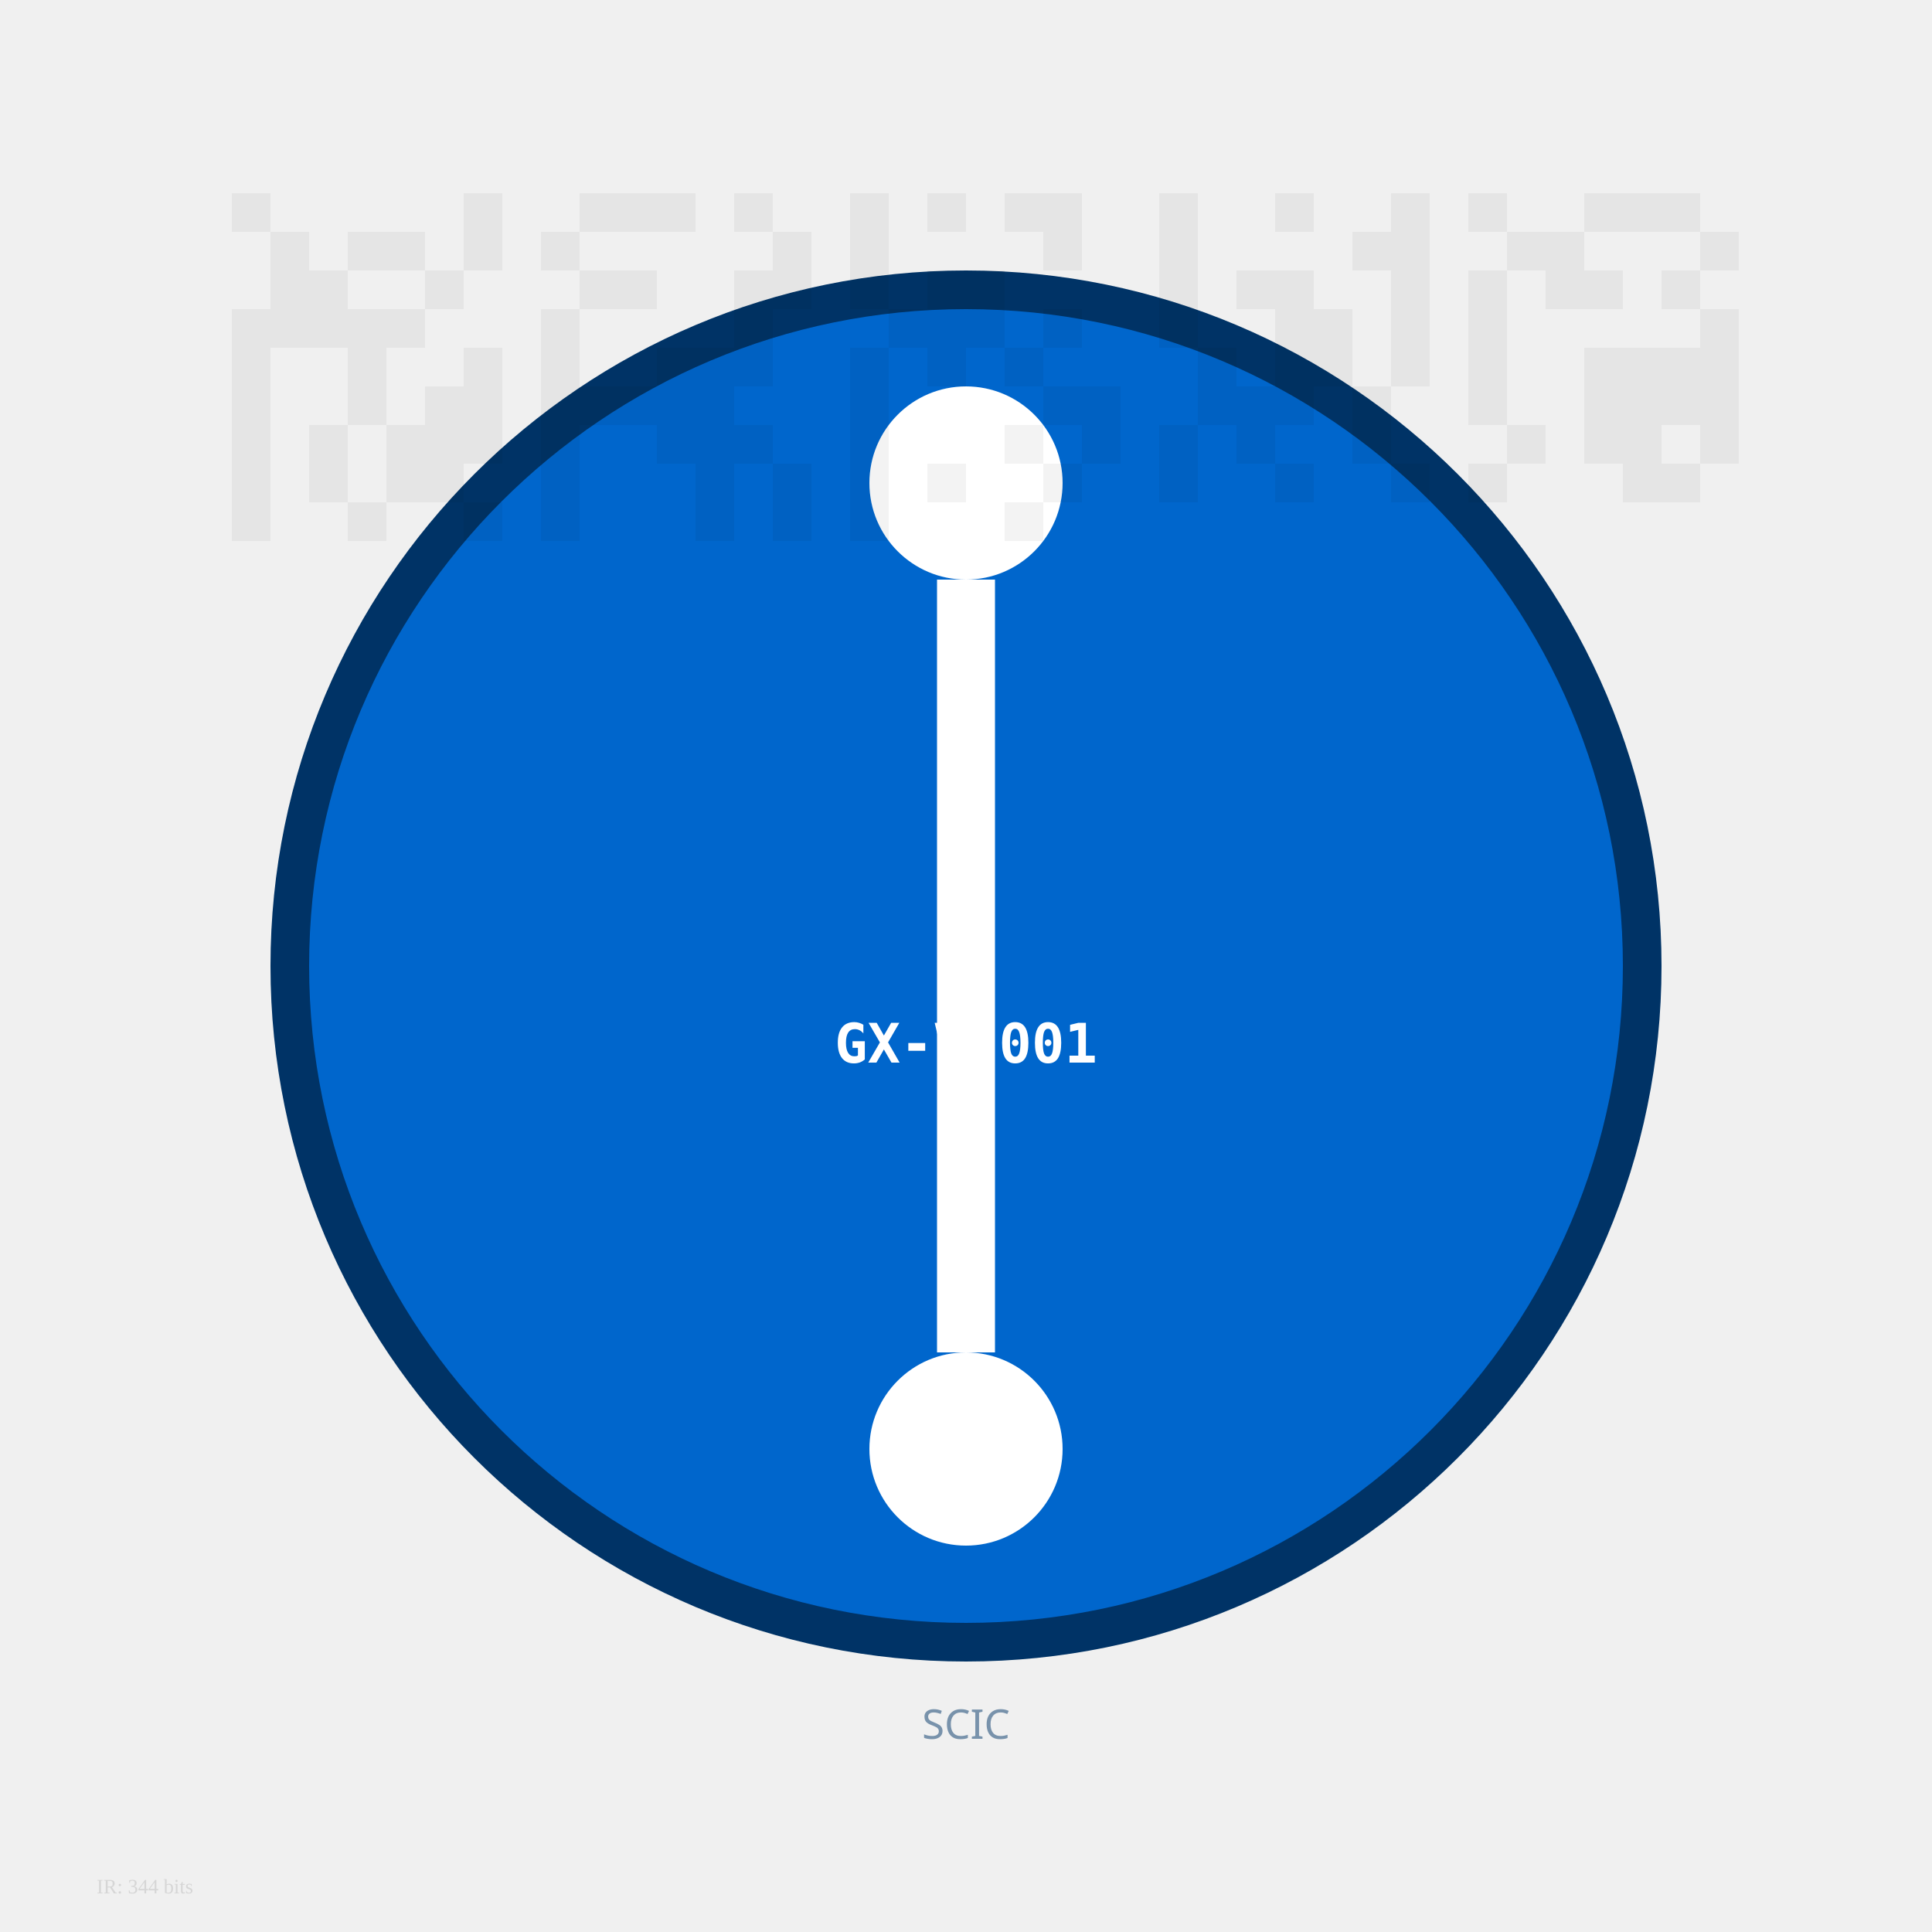
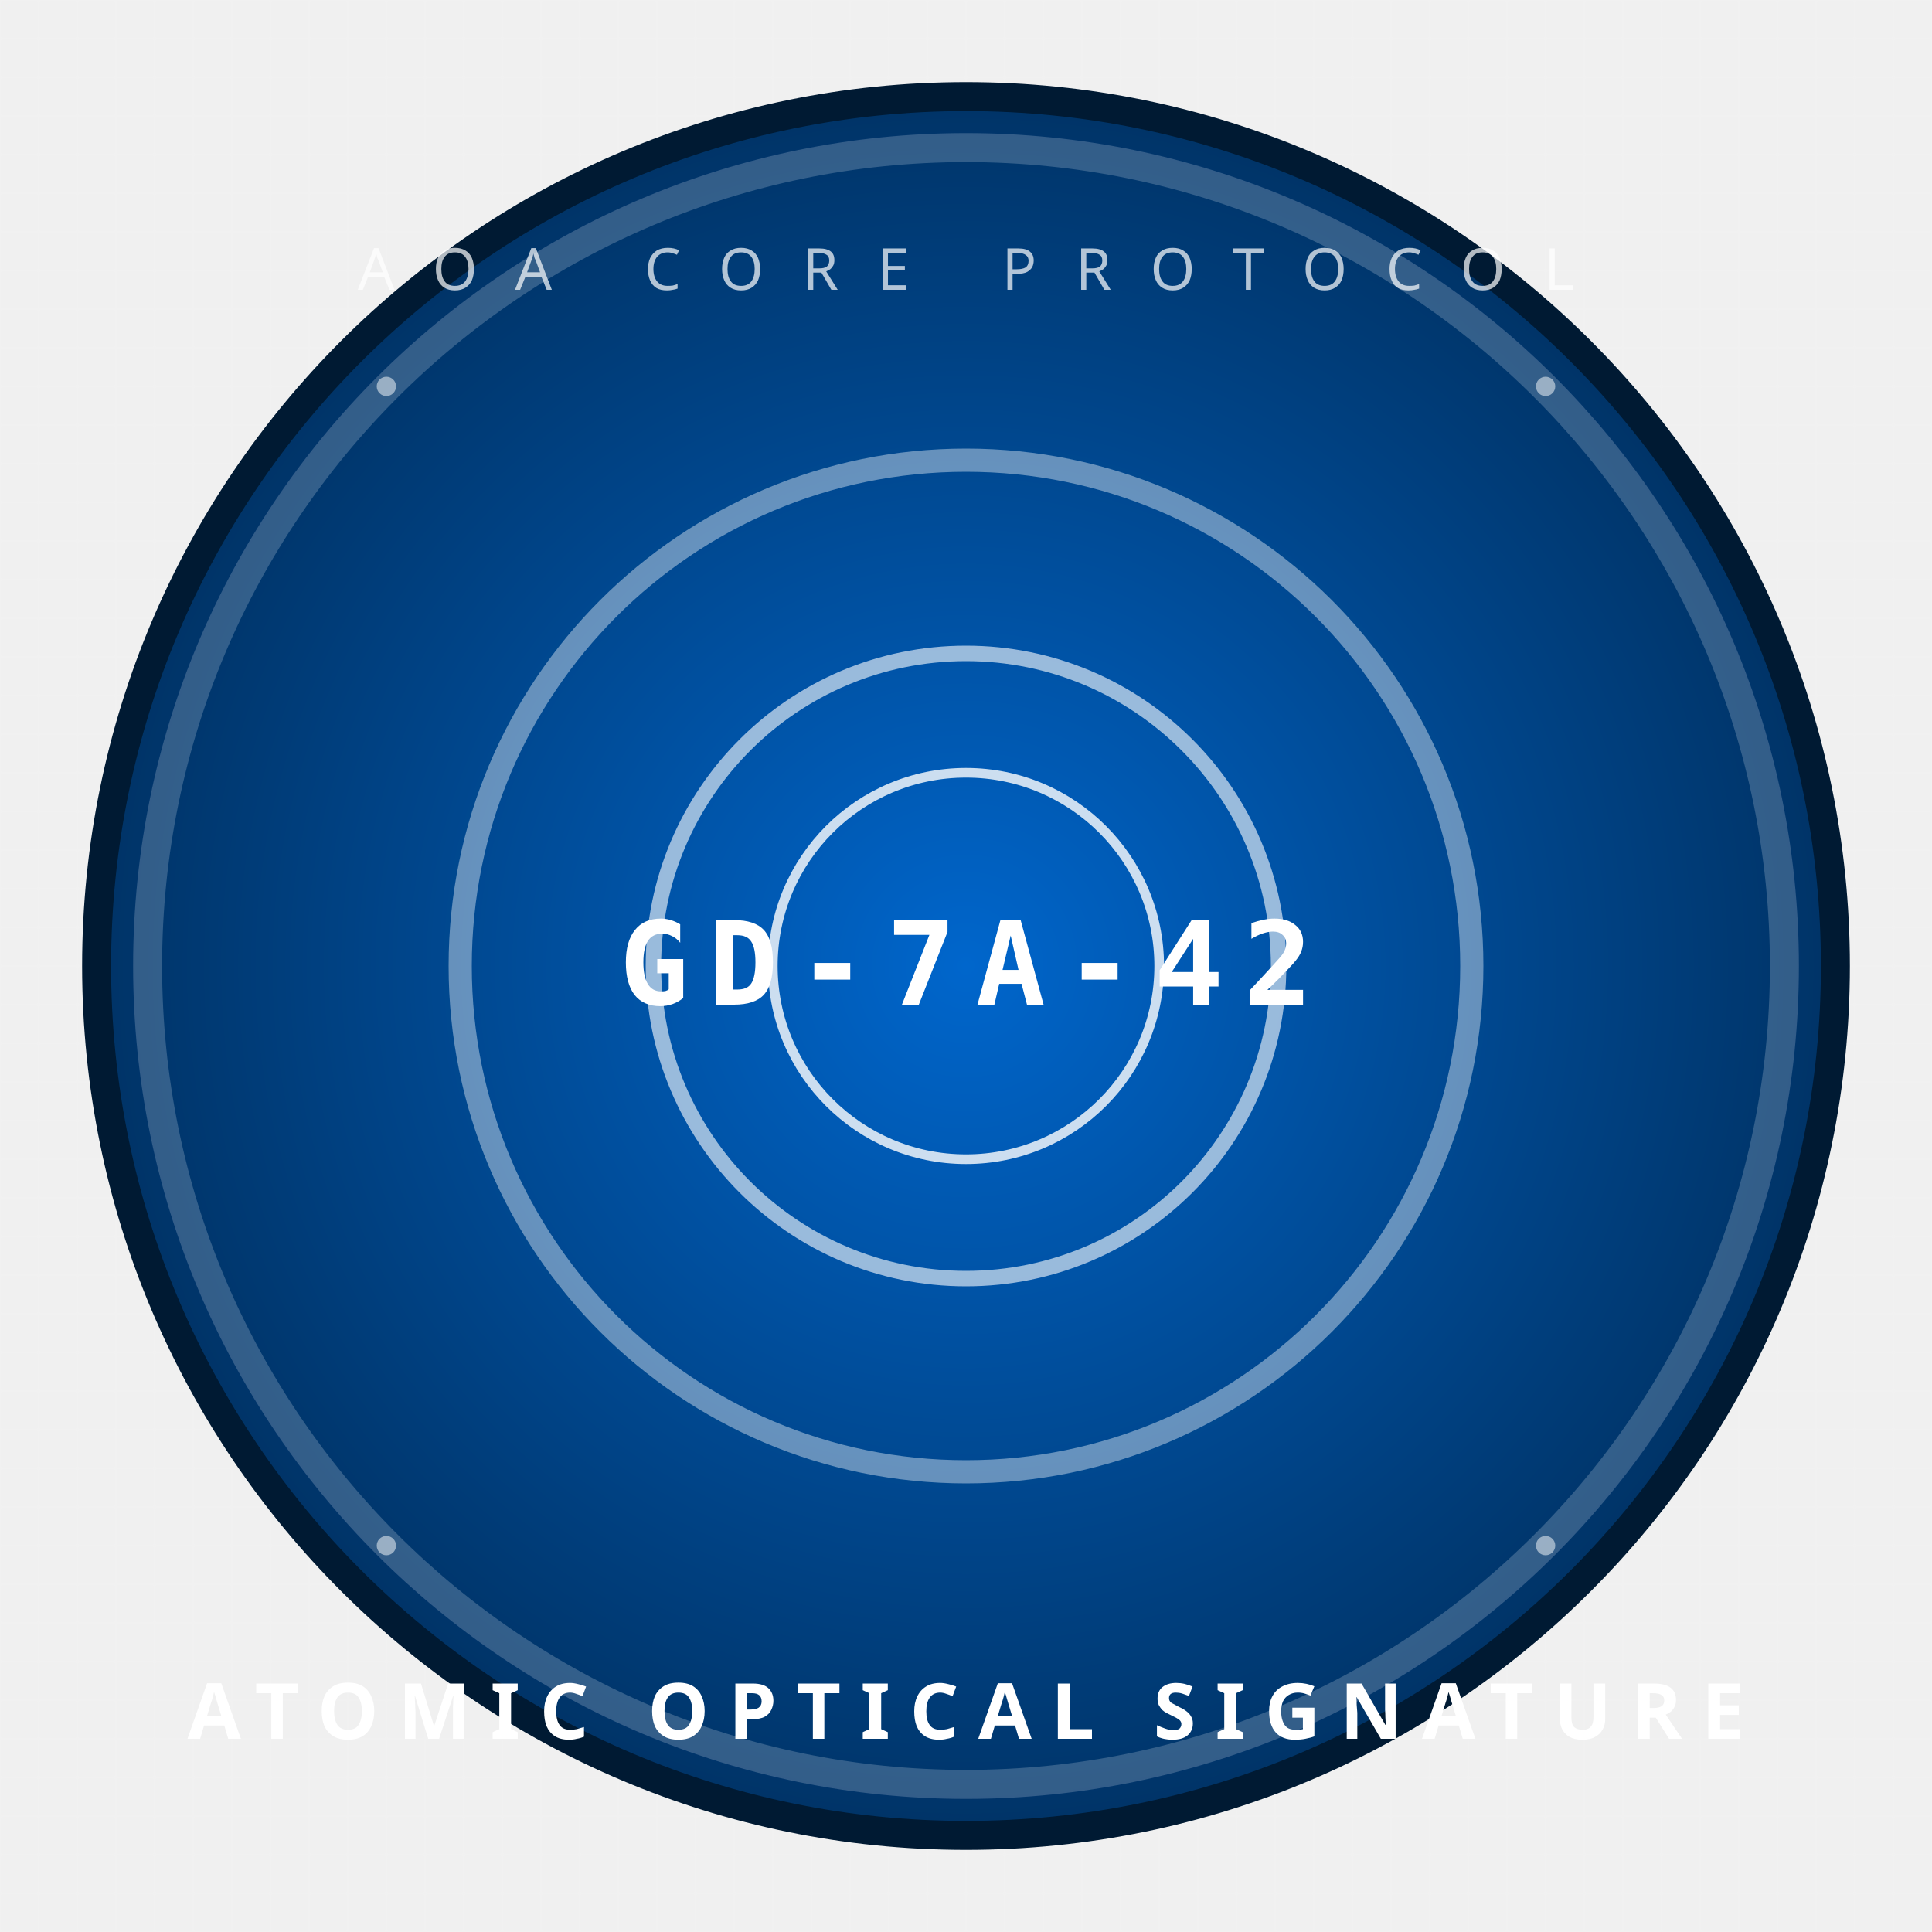
- <svg xmlns="http://www.w3.org/2000/svg" baseProfile="full" height="100mm" version="1.1" width="100mm">
-   <defs />
-   <circle cx="50mm" cy="50mm" fill="#0066CC" r="35mm" stroke="#003366" stroke-width="2mm" />
-   <circle cx="50mm" cy="25mm" fill="#FFFFFF" r="5mm" />
-   <circle cx="50mm" cy="75mm" fill="#FFFFFF" r="5mm" />
-   <line stroke="#FFFFFF" stroke-width="3mm" x1="50mm" x2="50mm" y1="30mm" y2="70mm" />
-   <text fill="#FFFFFF" font-family="monospace" font-size="8pt" font-weight="bold" text-anchor="middle" x="50mm" y="55mm">GX-V-001</text>
-   <text fill="#003366" font-family="sans-serif" font-size="6pt" opacity="0.5" text-anchor="middle" x="50mm" y="90mm">SCIC</text>
-   <rect fill="#000000" height="2mm" id="ir_cell_1" opacity="0.05" width="2mm" x="12mm" y="10mm" />
-   <rect fill="#000000" height="2mm" id="ir_cell_7" opacity="0.05" width="2mm" x="24mm" y="10mm" />
-   <rect fill="#000000" height="2mm" id="ir_cell_10" opacity="0.05" width="2mm" x="30mm" y="10mm" />
-   <rect fill="#000000" height="2mm" id="ir_cell_11" opacity="0.05" width="2mm" x="32mm" y="10mm" />
-   <rect fill="#000000" height="2mm" id="ir_cell_12" opacity="0.05" width="2mm" x="34mm" y="10mm" />
-   <rect fill="#000000" height="2mm" id="ir_cell_14" opacity="0.05" width="2mm" x="38mm" y="10mm" />
-   <rect fill="#000000" height="2mm" id="ir_cell_17" opacity="0.05" width="2mm" x="44mm" y="10mm" />
-   <rect fill="#000000" height="2mm" id="ir_cell_19" opacity="0.05" width="2mm" x="48mm" y="10mm" />
-   <rect fill="#000000" height="2mm" id="ir_cell_21" opacity="0.05" width="2mm" x="52mm" y="10mm" />
-   <rect fill="#000000" height="2mm" id="ir_cell_22" opacity="0.05" width="2mm" x="54mm" y="10mm" />
-   <rect fill="#000000" height="2mm" id="ir_cell_25" opacity="0.05" width="2mm" x="60mm" y="10mm" />
-   <rect fill="#000000" height="2mm" id="ir_cell_28" opacity="0.05" width="2mm" x="66mm" y="10mm" />
-   <rect fill="#000000" height="2mm" id="ir_cell_31" opacity="0.05" width="2mm" x="72mm" y="10mm" />
-   <rect fill="#000000" height="2mm" id="ir_cell_33" opacity="0.05" width="2mm" x="76mm" y="10mm" />
-   <rect fill="#000000" height="2mm" id="ir_cell_36" opacity="0.05" width="2mm" x="82mm" y="10mm" />
-   <rect fill="#000000" height="2mm" id="ir_cell_37" opacity="0.05" width="2mm" x="84mm" y="10mm" />
-   <rect fill="#000000" height="2mm" id="ir_cell_38" opacity="0.05" width="2mm" x="86mm" y="10mm" />
-   <rect fill="#000000" height="2mm" id="ir_cell_42" opacity="0.05" width="2mm" x="14mm" y="12mm" />
-   <rect fill="#000000" height="2mm" id="ir_cell_44" opacity="0.05" width="2mm" x="18mm" y="12mm" />
-   <rect fill="#000000" height="2mm" id="ir_cell_45" opacity="0.05" width="2mm" x="20mm" y="12mm" />
-   <rect fill="#000000" height="2mm" id="ir_cell_47" opacity="0.05" width="2mm" x="24mm" y="12mm" />
-   <rect fill="#000000" height="2mm" id="ir_cell_49" opacity="0.05" width="2mm" x="28mm" y="12mm" />
-   <rect fill="#000000" height="2mm" id="ir_cell_55" opacity="0.05" width="2mm" x="40mm" y="12mm" />
-   <rect fill="#000000" height="2mm" id="ir_cell_57" opacity="0.05" width="2mm" x="44mm" y="12mm" />
-   <rect fill="#000000" height="2mm" id="ir_cell_62" opacity="0.05" width="2mm" x="54mm" y="12mm" />
-   <rect fill="#000000" height="2mm" id="ir_cell_65" opacity="0.05" width="2mm" x="60mm" y="12mm" />
-   <rect fill="#000000" height="2mm" id="ir_cell_70" opacity="0.05" width="2mm" x="70mm" y="12mm" />
-   <rect fill="#000000" height="2mm" id="ir_cell_71" opacity="0.05" width="2mm" x="72mm" y="12mm" />
-   <rect fill="#000000" height="2mm" id="ir_cell_74" opacity="0.05" width="2mm" x="78mm" y="12mm" />
-   <rect fill="#000000" height="2mm" id="ir_cell_75" opacity="0.05" width="2mm" x="80mm" y="12mm" />
-   <rect fill="#000000" height="2mm" id="ir_cell_79" opacity="0.05" width="2mm" x="88mm" y="12mm" />
-   <rect fill="#000000" height="2mm" id="ir_cell_82" opacity="0.05" width="2mm" x="14mm" y="14mm" />
-   <rect fill="#000000" height="2mm" id="ir_cell_83" opacity="0.05" width="2mm" x="16mm" y="14mm" />
-   <rect fill="#000000" height="2mm" id="ir_cell_86" opacity="0.05" width="2mm" x="22mm" y="14mm" />
-   <rect fill="#000000" height="2mm" id="ir_cell_90" opacity="0.05" width="2mm" x="30mm" y="14mm" />
-   <rect fill="#000000" height="2mm" id="ir_cell_91" opacity="0.05" width="2mm" x="32mm" y="14mm" />
-   <rect fill="#000000" height="2mm" id="ir_cell_94" opacity="0.05" width="2mm" x="38mm" y="14mm" />
-   <rect fill="#000000" height="2mm" id="ir_cell_95" opacity="0.05" width="2mm" x="40mm" y="14mm" />
-   <rect fill="#000000" height="2mm" id="ir_cell_97" opacity="0.05" width="2mm" x="44mm" y="14mm" />
-   <rect fill="#000000" height="2mm" id="ir_cell_99" opacity="0.05" width="2mm" x="48mm" y="14mm" />
-   <rect fill="#000000" height="2mm" id="ir_cell_100" opacity="0.05" width="2mm" x="50mm" y="14mm" />
-   <rect fill="#000000" height="2mm" id="ir_cell_105" opacity="0.05" width="2mm" x="60mm" y="14mm" />
-   <rect fill="#000000" height="2mm" id="ir_cell_107" opacity="0.05" width="2mm" x="64mm" y="14mm" />
-   <rect fill="#000000" height="2mm" id="ir_cell_108" opacity="0.05" width="2mm" x="66mm" y="14mm" />
-   <rect fill="#000000" height="2mm" id="ir_cell_111" opacity="0.05" width="2mm" x="72mm" y="14mm" />
-   <rect fill="#000000" height="2mm" id="ir_cell_113" opacity="0.05" width="2mm" x="76mm" y="14mm" />
-   <rect fill="#000000" height="2mm" id="ir_cell_115" opacity="0.05" width="2mm" x="80mm" y="14mm" />
-   <rect fill="#000000" height="2mm" id="ir_cell_116" opacity="0.05" width="2mm" x="82mm" y="14mm" />
-   <rect fill="#000000" height="2mm" id="ir_cell_118" opacity="0.05" width="2mm" x="86mm" y="14mm" />
-   <rect fill="#000000" height="2mm" id="ir_cell_121" opacity="0.05" width="2mm" x="12mm" y="16mm" />
-   <rect fill="#000000" height="2mm" id="ir_cell_122" opacity="0.05" width="2mm" x="14mm" y="16mm" />
-   <rect fill="#000000" height="2mm" id="ir_cell_123" opacity="0.05" width="2mm" x="16mm" y="16mm" />
-   <rect fill="#000000" height="2mm" id="ir_cell_124" opacity="0.05" width="2mm" x="18mm" y="16mm" />
-   <rect fill="#000000" height="2mm" id="ir_cell_125" opacity="0.05" width="2mm" x="20mm" y="16mm" />
-   <rect fill="#000000" height="2mm" id="ir_cell_129" opacity="0.05" width="2mm" x="28mm" y="16mm" />
-   <rect fill="#000000" height="2mm" id="ir_cell_134" opacity="0.05" width="2mm" x="38mm" y="16mm" />
-   <rect fill="#000000" height="2mm" id="ir_cell_138" opacity="0.05" width="2mm" x="46mm" y="16mm" />
-   <rect fill="#000000" height="2mm" id="ir_cell_139" opacity="0.05" width="2mm" x="48mm" y="16mm" />
-   <rect fill="#000000" height="2mm" id="ir_cell_140" opacity="0.05" width="2mm" x="50mm" y="16mm" />
-   <rect fill="#000000" height="2mm" id="ir_cell_142" opacity="0.05" width="2mm" x="54mm" y="16mm" />
-   <rect fill="#000000" height="2mm" id="ir_cell_145" opacity="0.05" width="2mm" x="60mm" y="16mm" />
-   <rect fill="#000000" height="2mm" id="ir_cell_148" opacity="0.05" width="2mm" x="66mm" y="16mm" />
-   <rect fill="#000000" height="2mm" id="ir_cell_149" opacity="0.05" width="2mm" x="68mm" y="16mm" />
-   <rect fill="#000000" height="2mm" id="ir_cell_151" opacity="0.05" width="2mm" x="72mm" y="16mm" />
-   <rect fill="#000000" height="2mm" id="ir_cell_153" opacity="0.05" width="2mm" x="76mm" y="16mm" />
-   <rect fill="#000000" height="2mm" id="ir_cell_159" opacity="0.05" width="2mm" x="88mm" y="16mm" />
-   <rect fill="#000000" height="2mm" id="ir_cell_161" opacity="0.05" width="2mm" x="12mm" y="18mm" />
-   <rect fill="#000000" height="2mm" id="ir_cell_164" opacity="0.05" width="2mm" x="18mm" y="18mm" />
-   <rect fill="#000000" height="2mm" id="ir_cell_167" opacity="0.05" width="2mm" x="24mm" y="18mm" />
-   <rect fill="#000000" height="2mm" id="ir_cell_169" opacity="0.05" width="2mm" x="28mm" y="18mm" />
-   <rect fill="#000000" height="2mm" id="ir_cell_172" opacity="0.05" width="2mm" x="34mm" y="18mm" />
-   <rect fill="#000000" height="2mm" id="ir_cell_173" opacity="0.05" width="2mm" x="36mm" y="18mm" />
-   <rect fill="#000000" height="2mm" id="ir_cell_174" opacity="0.05" width="2mm" x="38mm" y="18mm" />
-   <rect fill="#000000" height="2mm" id="ir_cell_177" opacity="0.05" width="2mm" x="44mm" y="18mm" />
-   <rect fill="#000000" height="2mm" id="ir_cell_179" opacity="0.05" width="2mm" x="48mm" y="18mm" />
-   <rect fill="#000000" height="2mm" id="ir_cell_181" opacity="0.05" width="2mm" x="52mm" y="18mm" />
-   <rect fill="#000000" height="2mm" id="ir_cell_186" opacity="0.05" width="2mm" x="62mm" y="18mm" />
-   <rect fill="#000000" height="2mm" id="ir_cell_188" opacity="0.05" width="2mm" x="66mm" y="18mm" />
-   <rect fill="#000000" height="2mm" id="ir_cell_189" opacity="0.05" width="2mm" x="68mm" y="18mm" />
-   <rect fill="#000000" height="2mm" id="ir_cell_191" opacity="0.05" width="2mm" x="72mm" y="18mm" />
-   <rect fill="#000000" height="2mm" id="ir_cell_193" opacity="0.05" width="2mm" x="76mm" y="18mm" />
-   <rect fill="#000000" height="2mm" id="ir_cell_196" opacity="0.05" width="2mm" x="82mm" y="18mm" />
-   <rect fill="#000000" height="2mm" id="ir_cell_197" opacity="0.05" width="2mm" x="84mm" y="18mm" />
-   <rect fill="#000000" height="2mm" id="ir_cell_198" opacity="0.05" width="2mm" x="86mm" y="18mm" />
-   <rect fill="#000000" height="2mm" id="ir_cell_199" opacity="0.05" width="2mm" x="88mm" y="18mm" />
-   <rect fill="#000000" height="2mm" id="ir_cell_201" opacity="0.05" width="2mm" x="12mm" y="20mm" />
-   <rect fill="#000000" height="2mm" id="ir_cell_204" opacity="0.05" width="2mm" x="18mm" y="20mm" />
-   <rect fill="#000000" height="2mm" id="ir_cell_206" opacity="0.05" width="2mm" x="22mm" y="20mm" />
-   <rect fill="#000000" height="2mm" id="ir_cell_207" opacity="0.05" width="2mm" x="24mm" y="20mm" />
-   <rect fill="#000000" height="2mm" id="ir_cell_209" opacity="0.05" width="2mm" x="28mm" y="20mm" />
-   <rect fill="#000000" height="2mm" id="ir_cell_210" opacity="0.05" width="2mm" x="30mm" y="20mm" />
-   <rect fill="#000000" height="2mm" id="ir_cell_211" opacity="0.05" width="2mm" x="32mm" y="20mm" />
-   <rect fill="#000000" height="2mm" id="ir_cell_212" opacity="0.05" width="2mm" x="34mm" y="20mm" />
-   <rect fill="#000000" height="2mm" id="ir_cell_213" opacity="0.05" width="2mm" x="36mm" y="20mm" />
-   <rect fill="#000000" height="2mm" id="ir_cell_217" opacity="0.05" width="2mm" x="44mm" y="20mm" />
-   <rect fill="#000000" height="2mm" id="ir_cell_222" opacity="0.05" width="2mm" x="54mm" y="20mm" />
-   <rect fill="#000000" height="2mm" id="ir_cell_223" opacity="0.05" width="2mm" x="56mm" y="20mm" />
-   <rect fill="#000000" height="2mm" id="ir_cell_226" opacity="0.05" width="2mm" x="62mm" y="20mm" />
-   <rect fill="#000000" height="2mm" id="ir_cell_227" opacity="0.05" width="2mm" x="64mm" y="20mm" />
-   <rect fill="#000000" height="2mm" id="ir_cell_228" opacity="0.05" width="2mm" x="66mm" y="20mm" />
-   <rect fill="#000000" height="2mm" id="ir_cell_230" opacity="0.05" width="2mm" x="70mm" y="20mm" />
-   <rect fill="#000000" height="2mm" id="ir_cell_233" opacity="0.05" width="2mm" x="76mm" y="20mm" />
-   <rect fill="#000000" height="2mm" id="ir_cell_236" opacity="0.05" width="2mm" x="82mm" y="20mm" />
-   <rect fill="#000000" height="2mm" id="ir_cell_237" opacity="0.05" width="2mm" x="84mm" y="20mm" />
-   <rect fill="#000000" height="2mm" id="ir_cell_238" opacity="0.05" width="2mm" x="86mm" y="20mm" />
-   <rect fill="#000000" height="2mm" id="ir_cell_239" opacity="0.05" width="2mm" x="88mm" y="20mm" />
-   <rect fill="#000000" height="2mm" id="ir_cell_241" opacity="0.05" width="2mm" x="12mm" y="22mm" />
-   <rect fill="#000000" height="2mm" id="ir_cell_243" opacity="0.05" width="2mm" x="16mm" y="22mm" />
-   <rect fill="#000000" height="2mm" id="ir_cell_245" opacity="0.05" width="2mm" x="20mm" y="22mm" />
-   <rect fill="#000000" height="2mm" id="ir_cell_246" opacity="0.05" width="2mm" x="22mm" y="22mm" />
-   <rect fill="#000000" height="2mm" id="ir_cell_247" opacity="0.05" width="2mm" x="24mm" y="22mm" />
-   <rect fill="#000000" height="2mm" id="ir_cell_249" opacity="0.05" width="2mm" x="28mm" y="22mm" />
-   <rect fill="#000000" height="2mm" id="ir_cell_252" opacity="0.05" width="2mm" x="34mm" y="22mm" />
-   <rect fill="#000000" height="2mm" id="ir_cell_253" opacity="0.05" width="2mm" x="36mm" y="22mm" />
-   <rect fill="#000000" height="2mm" id="ir_cell_254" opacity="0.05" width="2mm" x="38mm" y="22mm" />
-   <rect fill="#000000" height="2mm" id="ir_cell_257" opacity="0.05" width="2mm" x="44mm" y="22mm" />
-   <rect fill="#000000" height="2mm" id="ir_cell_261" opacity="0.05" width="2mm" x="52mm" y="22mm" />
-   <rect fill="#000000" height="2mm" id="ir_cell_263" opacity="0.05" width="2mm" x="56mm" y="22mm" />
-   <rect fill="#000000" height="2mm" id="ir_cell_265" opacity="0.05" width="2mm" x="60mm" y="22mm" />
-   <rect fill="#000000" height="2mm" id="ir_cell_267" opacity="0.05" width="2mm" x="64mm" y="22mm" />
-   <rect fill="#000000" height="2mm" id="ir_cell_270" opacity="0.05" width="2mm" x="70mm" y="22mm" />
-   <rect fill="#000000" height="2mm" id="ir_cell_274" opacity="0.05" width="2mm" x="78mm" y="22mm" />
-   <rect fill="#000000" height="2mm" id="ir_cell_276" opacity="0.05" width="2mm" x="82mm" y="22mm" />
-   <rect fill="#000000" height="2mm" id="ir_cell_277" opacity="0.05" width="2mm" x="84mm" y="22mm" />
-   <rect fill="#000000" height="2mm" id="ir_cell_279" opacity="0.05" width="2mm" x="88mm" y="22mm" />
-   <rect fill="#000000" height="2mm" id="ir_cell_281" opacity="0.05" width="2mm" x="12mm" y="24mm" />
-   <rect fill="#000000" height="2mm" id="ir_cell_283" opacity="0.05" width="2mm" x="16mm" y="24mm" />
-   <rect fill="#000000" height="2mm" id="ir_cell_285" opacity="0.05" width="2mm" x="20mm" y="24mm" />
-   <rect fill="#000000" height="2mm" id="ir_cell_286" opacity="0.05" width="2mm" x="22mm" y="24mm" />
-   <rect fill="#000000" height="2mm" id="ir_cell_289" opacity="0.05" width="2mm" x="28mm" y="24mm" />
-   <rect fill="#000000" height="2mm" id="ir_cell_293" opacity="0.05" width="2mm" x="36mm" y="24mm" />
-   <rect fill="#000000" height="2mm" id="ir_cell_295" opacity="0.05" width="2mm" x="40mm" y="24mm" />
-   <rect fill="#000000" height="2mm" id="ir_cell_297" opacity="0.05" width="2mm" x="44mm" y="24mm" />
-   <rect fill="#000000" height="2mm" id="ir_cell_299" opacity="0.05" width="2mm" x="48mm" y="24mm" />
-   <rect fill="#000000" height="2mm" id="ir_cell_302" opacity="0.05" width="2mm" x="54mm" y="24mm" />
-   <rect fill="#000000" height="2mm" id="ir_cell_305" opacity="0.05" width="2mm" x="60mm" y="24mm" />
-   <rect fill="#000000" height="2mm" id="ir_cell_308" opacity="0.05" width="2mm" x="66mm" y="24mm" />
-   <rect fill="#000000" height="2mm" id="ir_cell_311" opacity="0.05" width="2mm" x="72mm" y="24mm" />
-   <rect fill="#000000" height="2mm" id="ir_cell_313" opacity="0.05" width="2mm" x="76mm" y="24mm" />
-   <rect fill="#000000" height="2mm" id="ir_cell_317" opacity="0.05" width="2mm" x="84mm" y="24mm" />
-   <rect fill="#000000" height="2mm" id="ir_cell_318" opacity="0.05" width="2mm" x="86mm" y="24mm" />
-   <rect fill="#000000" height="2mm" id="ir_cell_321" opacity="0.05" width="2mm" x="12mm" y="26mm" />
-   <rect fill="#000000" height="2mm" id="ir_cell_324" opacity="0.05" width="2mm" x="18mm" y="26mm" />
-   <rect fill="#000000" height="2mm" id="ir_cell_327" opacity="0.05" width="2mm" x="24mm" y="26mm" />
-   <rect fill="#000000" height="2mm" id="ir_cell_329" opacity="0.05" width="2mm" x="28mm" y="26mm" />
-   <rect fill="#000000" height="2mm" id="ir_cell_333" opacity="0.05" width="2mm" x="36mm" y="26mm" />
-   <rect fill="#000000" height="2mm" id="ir_cell_335" opacity="0.05" width="2mm" x="40mm" y="26mm" />
-   <rect fill="#000000" height="2mm" id="ir_cell_337" opacity="0.05" width="2mm" x="44mm" y="26mm" />
-   <rect fill="#000000" height="2mm" id="ir_cell_341" opacity="0.05" width="2mm" x="52mm" y="26mm" />
-   <text fill="#999999" font-size="3pt" opacity="0.3" x="5mm" y="98mm">IR: 344 bits</text>
+ <svg xmlns="http://www.w3.org/2000/svg" viewBox="0 0 100 100">
+   <defs>
+     <radialGradient id="grad1" cx="50%" cy="50%" r="50%" fx="50%" fy="50%">
+       <stop offset="0%" style="stop-color:#0066CC;stop-opacity:1" />
+       <stop offset="100%" style="stop-color:#003366;stop-opacity:1" />
+     </radialGradient>
+     <pattern id="grid" width="2" height="2" patternUnits="userSpaceOnUse">
+       <rect width="2" height="2" fill="none" stroke="white" stroke-width="0.1" opacity="0.1" />
+     </pattern>
+   </defs>
+   <rect width="100" height="100" fill="url(#grid)" />
+   <circle cx="50" cy="50" r="45" fill="url(#grad1)" stroke="#001a33" stroke-width="1.5" />
+   <circle cx="50" cy="50" r="10" fill="none" stroke="white" stroke-width="0.5" opacity="0.8" />
+   <circle cx="50" cy="50" r="16.18" fill="none" stroke="white" stroke-width="0.8" opacity="0.6" />
+   <circle cx="50" cy="50" r="26.18" fill="none" stroke="white" stroke-width="1.2" opacity="0.4" />
+   <circle cx="50" cy="50" r="42.36" fill="none" stroke="white" stroke-width="1.5" opacity="0.2" />
+   <text x="50" y="52" font-family="monospace" font-size="6" font-weight="bold" fill="white" text-anchor="middle" letter-spacing="1">GD-7A-42</text>
+   <text x="50" y="15" font-family="sans-serif" font-size="3" fill="white" text-anchor="middle" opacity="0.7" letter-spacing="2">AOA CORE PROTOCOL</text>
+   <text x="50" y="90" font-family="sans-serif" font-size="4" font-weight="bold" fill="white" text-anchor="middle" letter-spacing="1">ATOMIC OPTICAL SIGNATURE</text>
+   <circle cx="20" cy="20" r="0.5" fill="white" opacity="0.5" />
+   <circle cx="80" cy="20" r="0.5" fill="white" opacity="0.5" />
+   <circle cx="20" cy="80" r="0.5" fill="white" opacity="0.5" />
+   <circle cx="80" cy="80" r="0.5" fill="white" opacity="0.5" />
</svg>
